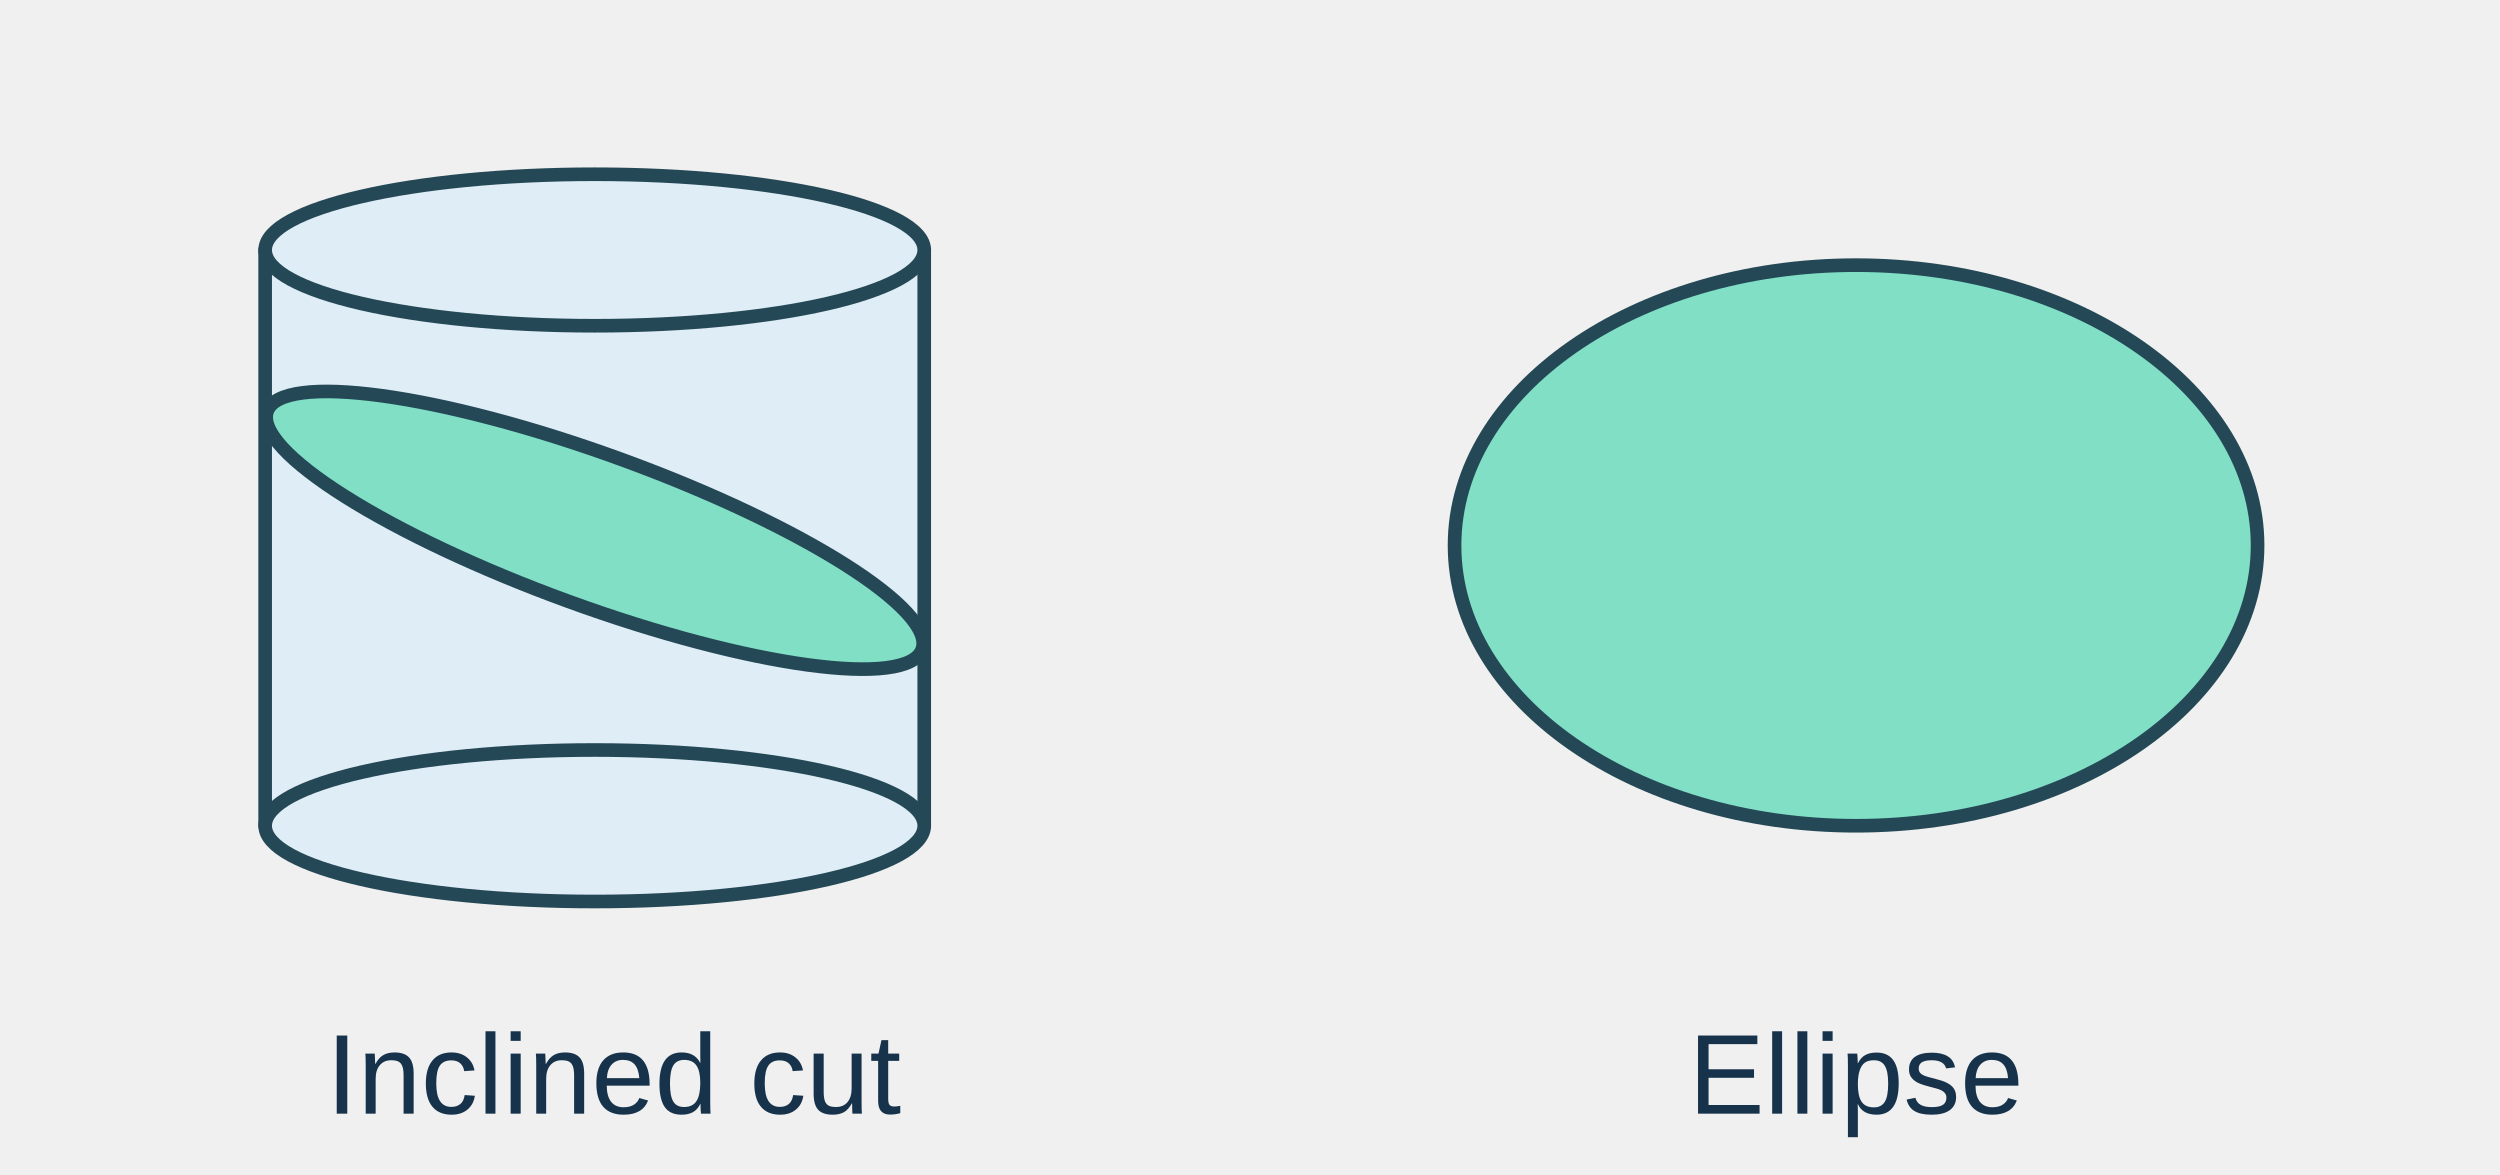
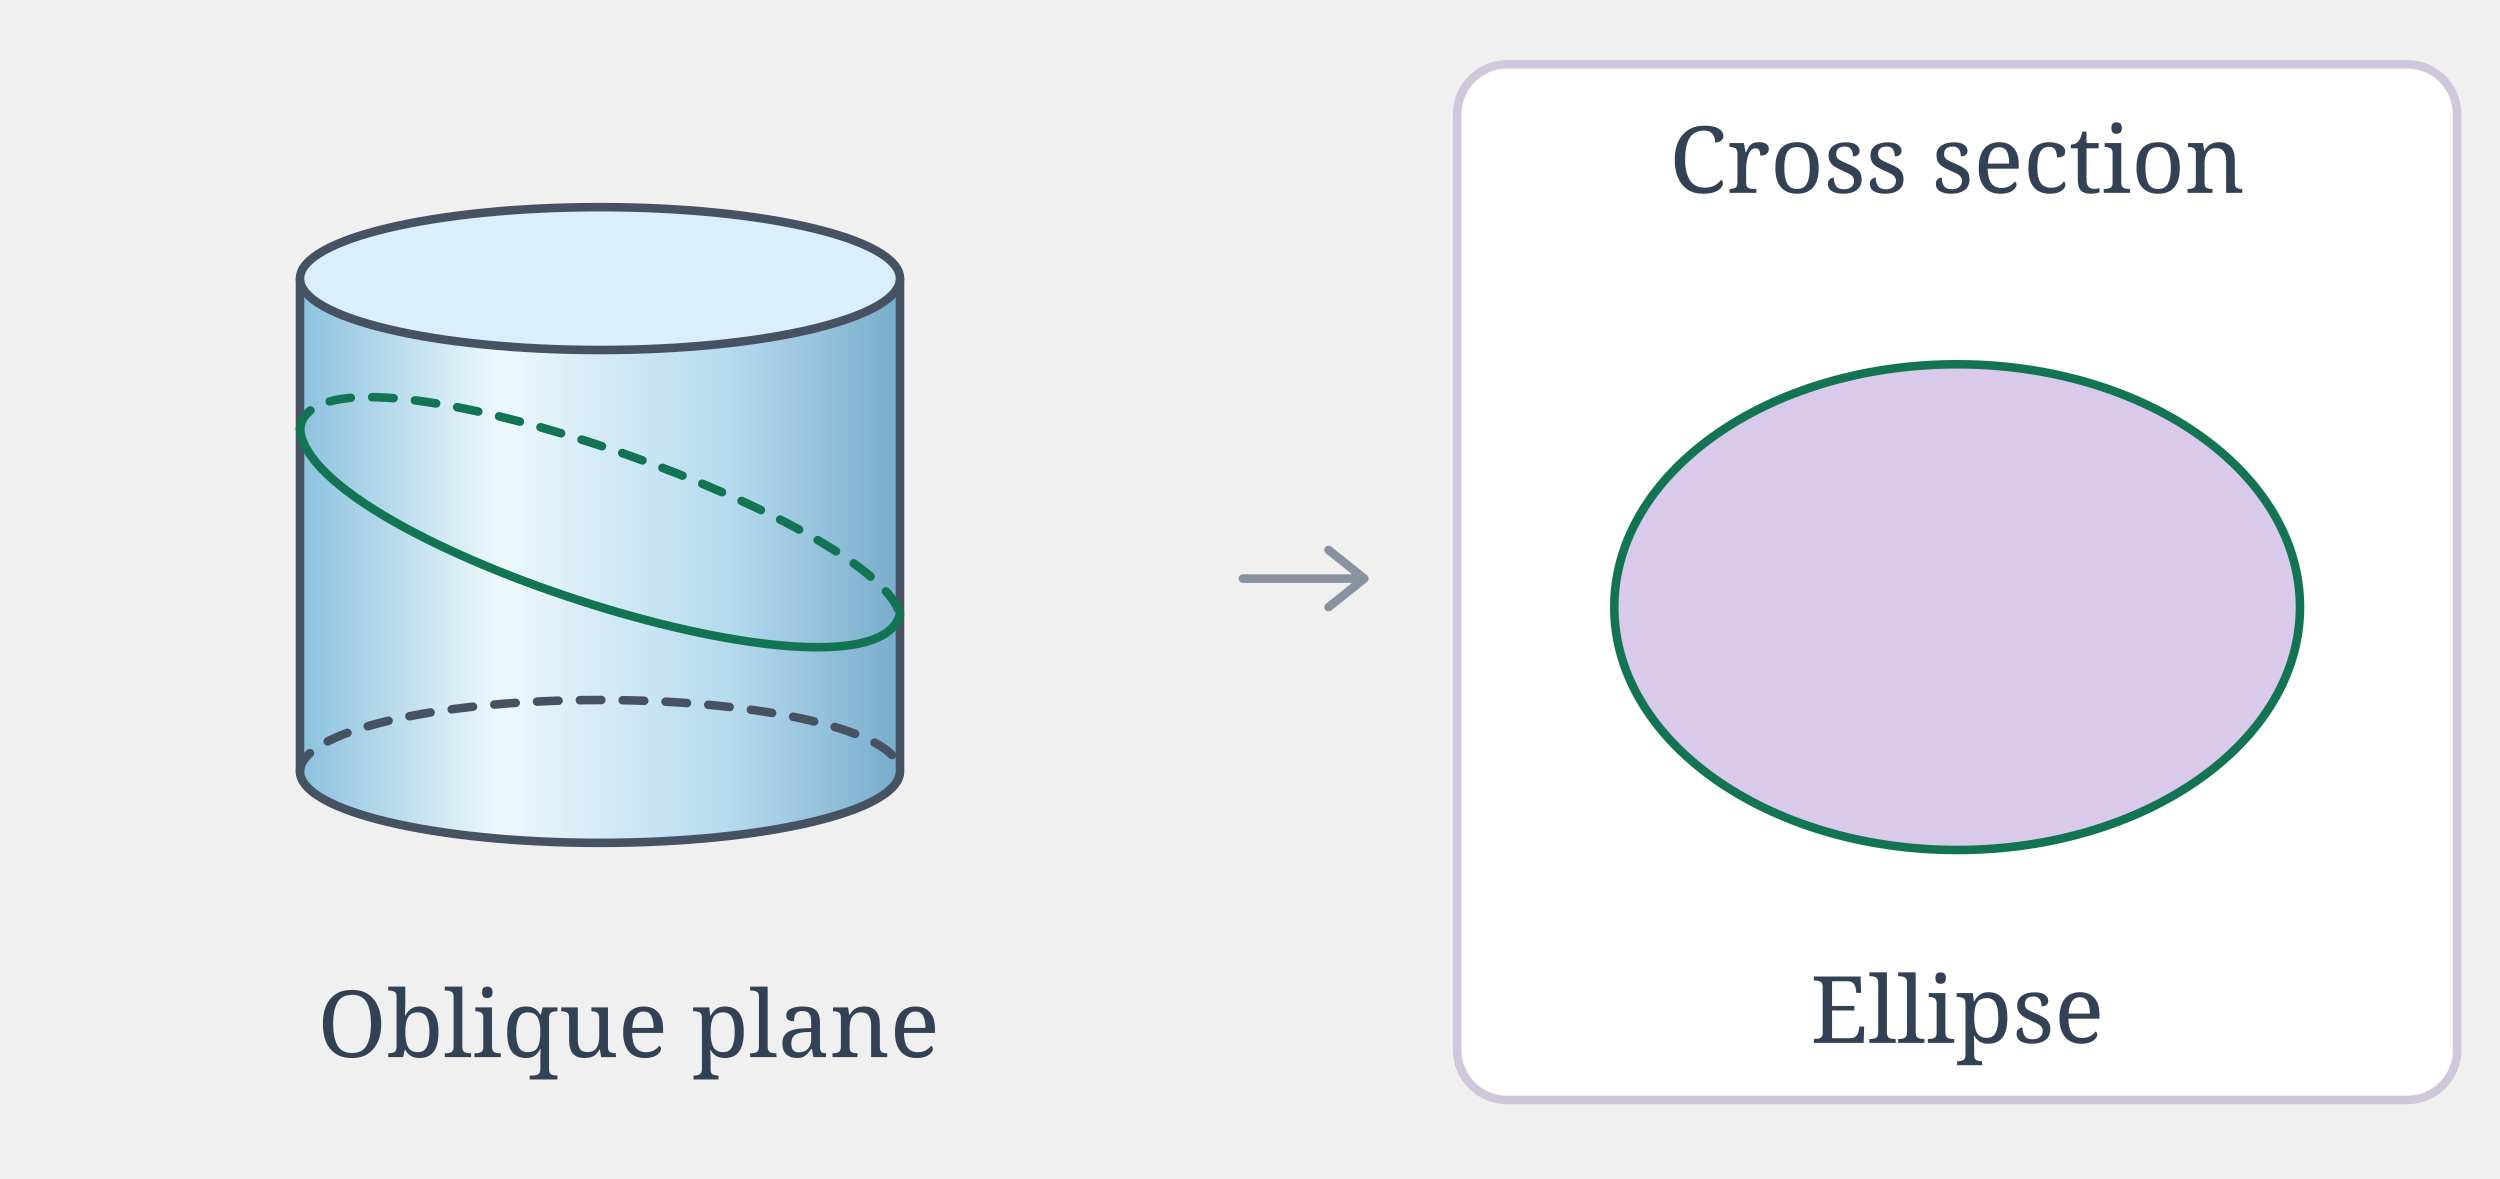
- <svg xmlns="http://www.w3.org/2000/svg" viewBox="0 0 330 155">
-   <g stroke="#244856" stroke-width="1.8" stroke-linejoin="round">
-     <path d="M35 33h87v76H35z" fill="#dfedf6" />
-     <ellipse cx="78.5" cy="109" rx="43.5" ry="10" fill="#dfedf6" />
-     <ellipse cx="78.5" cy="33" rx="43.5" ry="10" fill="#dfedf6" />
-     <g transform="rotate(20 78.5 70)">
-       <ellipse cx="78.5" cy="70" rx="46" ry="10" fill="#80dfc5" />
-     </g>
-     <ellipse cx="245" cy="72" rx="53" ry="37" fill="#80dfc5" />
-     <text x="81" y="147" text-anchor="middle" stroke="none" fill="#17334b" font-family="Arial,sans-serif" font-size="15">Inclined cut</text>
-     <text x="245" y="147" text-anchor="middle" stroke="none" fill="#17334b" font-family="Arial,sans-serif" font-size="15">Ellipse</text>
+ <svg xmlns="http://www.w3.org/2000/svg" viewBox="0 0 350 165">
+   <defs>
+     <linearGradient id="tube">
+       <stop stop-color="#8ac1de" />
+       <stop offset=".33" stop-color="#edf8fc" />
+       <stop offset=".72" stop-color="#b5daee" />
+       <stop offset="1" stop-color="#77accb" />
+     </linearGradient>
+     <radialGradient id="ball" cx=".32" cy=".25" r=".8">
+       <stop stop-color="#f7fcff" />
+       <stop offset=".55" stop-color="#b5dff3" />
+       <stop offset="1" stop-color="#6aa4c5" />
+     </radialGradient>
+   </defs>
+   <g stroke-width="1.2" stroke-linejoin="round" stroke-linecap="round">
+     <rect x="204" y="9" width="140" height="145" rx="7" fill="#fff" stroke="#d0c8da" />
+     <text x="274" y="27" text-anchor="middle" fill="#334155" font-size="13" font-family="Georgia,serif">Cross section</text>
+     <path d="M42 39v69a42 10 0 0 0 84 0V39" fill="url(#tube)" stroke="#465262" />
+     <ellipse cx="84" cy="39" rx="42" ry="10" fill="#d9f0fc" stroke="#465262" />
+     <path d="M42 108a42 10 0 0 1 84 0" fill="none" stroke="#465262" stroke-dasharray="3 3" />
+     <path d="M42 60C44 45 122 72 126 86" fill="none" stroke="#137454" stroke-dasharray="3 3" />
+     <path d="M42 60C43 76 122 101 126 86" fill="none" stroke="#137454" />
+     <path d="M174 81h17m-5-4 5 4-5 4" fill="none" stroke="#88939f" />
+     <ellipse cx="274" cy="85" rx="48" ry="34" fill="#d9c9eb" stroke="#137454" />
+     <text x="88" y="148" text-anchor="middle" fill="#334155" font-size="13" font-family="Georgia,serif">Oblique plane</text>
+     <text x="274" y="146" text-anchor="middle" fill="#334155" font-size="13" font-family="Georgia,serif">Ellipse</text>
  </g>
</svg>
